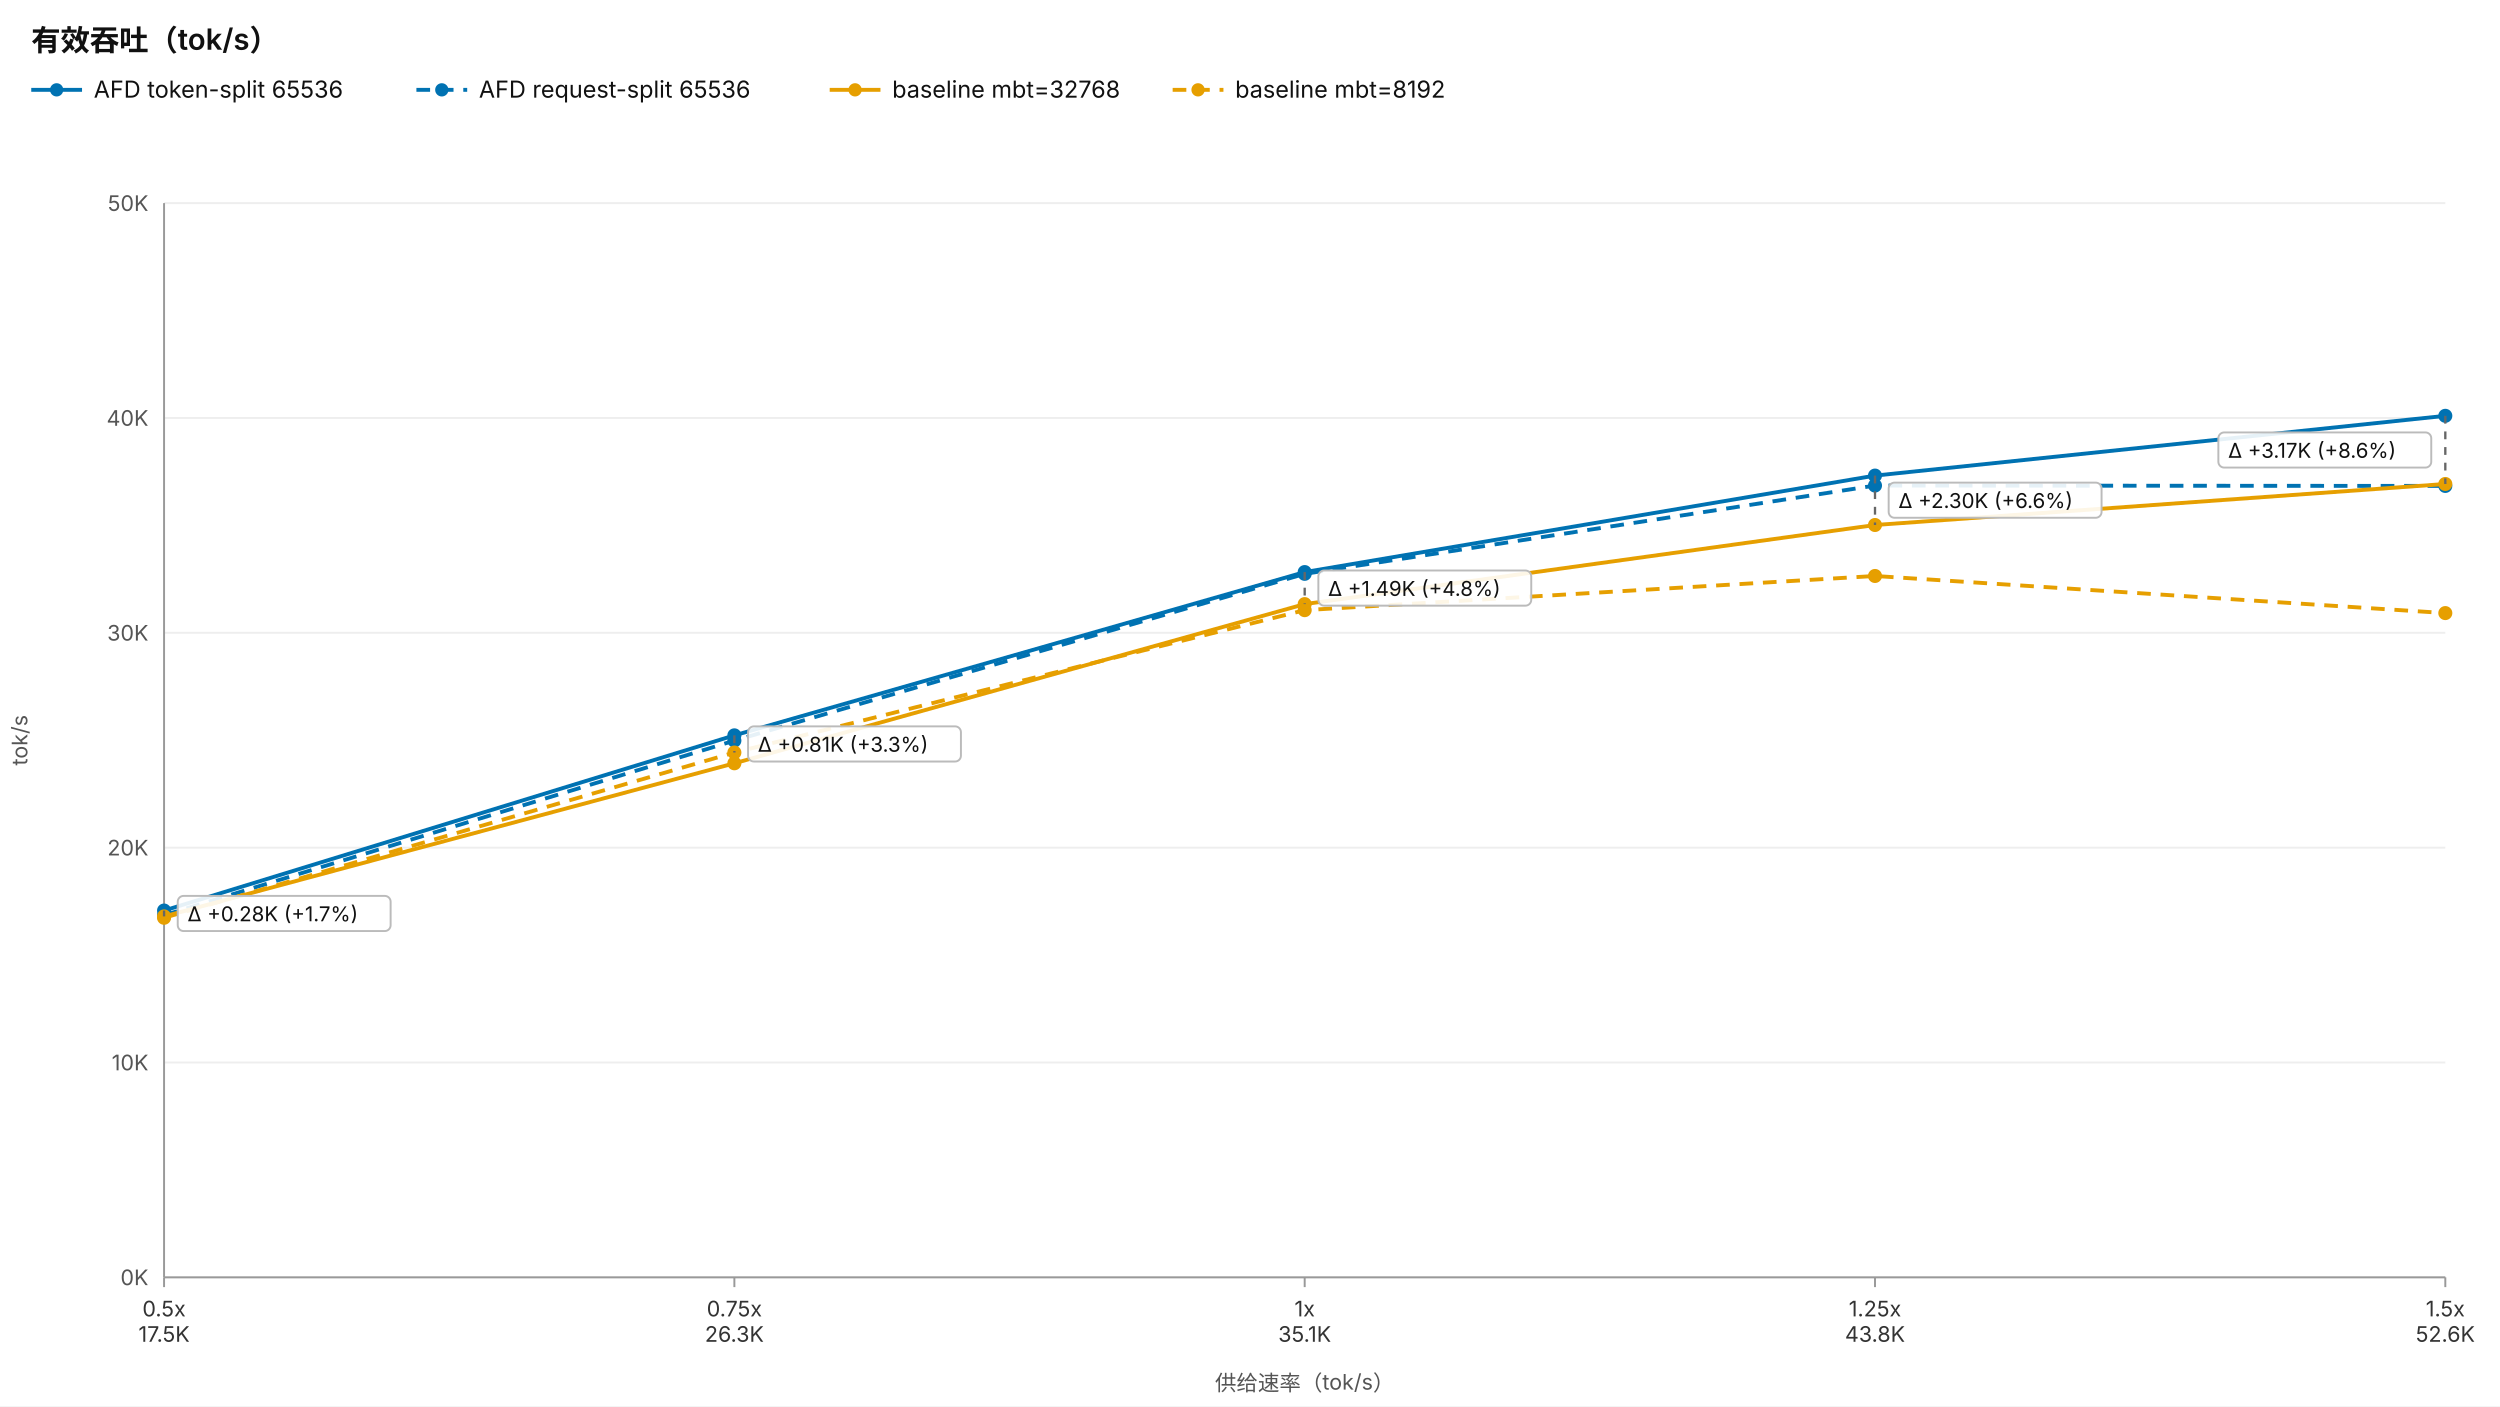
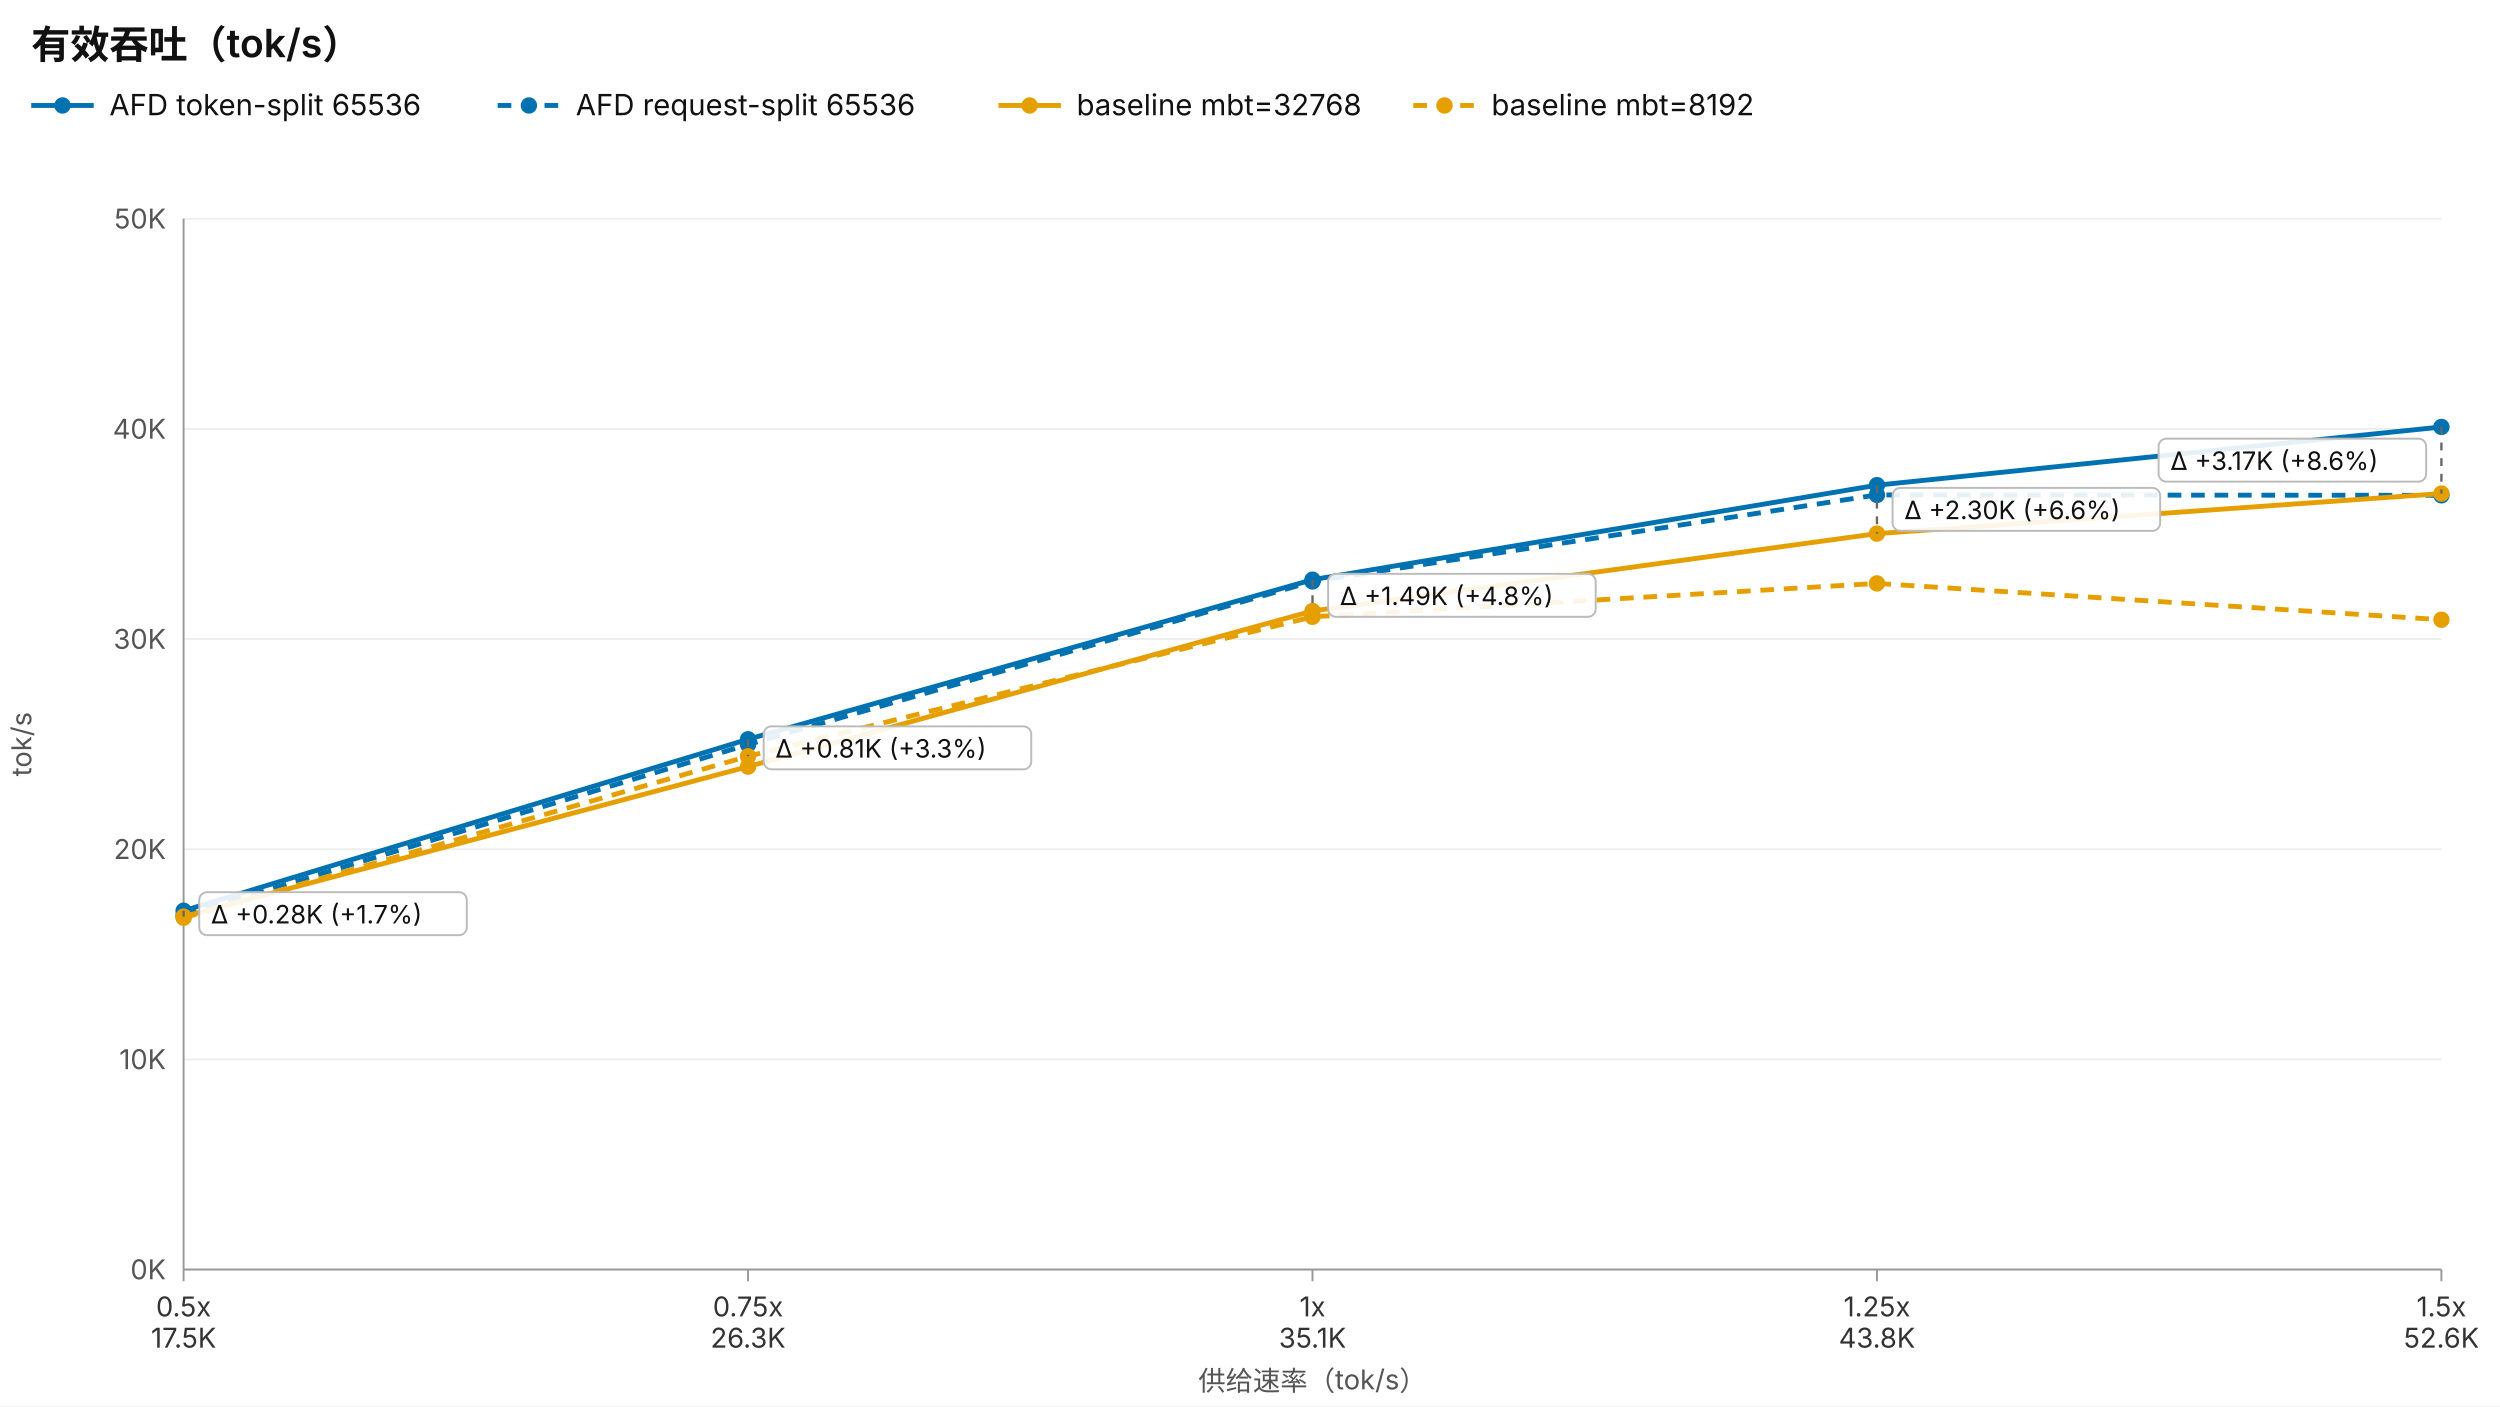
<svg xmlns="http://www.w3.org/2000/svg" width="1280" height="720" viewBox="0 0 1280 720" font-family="-apple-system,'Segoe UI',sans-serif">
  <rect width="1280" height="720" fill="#ffffff" />
-   <text x="16" y="26" font-size="15" font-weight="600" fill="#111">有效吞吐（tok/s）</text>
-   <line x1="16" y1="46" x2="42" y2="46" stroke="#0072B2" stroke-width="2" />
-   <circle cx="29" cy="46" r="3.4" fill="#0072B2" />
-   <text x="48" y="50" font-size="12" fill="#111">AFD token-split 65536</text>
-   <line x1="213.2" y1="46" x2="239.2" y2="46" stroke="#0072B2" stroke-width="2" stroke-dasharray="7 5" />
-   <circle cx="226.2" cy="46" r="3.4" fill="#0072B2" />
-   <text x="245.2" y="50" font-size="12" fill="#111">AFD request-split 65536</text>
-   <line x1="424.8" y1="46" x2="450.8" y2="46" stroke="#E69F00" stroke-width="2" />
-   <circle cx="437.8" cy="46" r="3.4" fill="#E69F00" />
-   <text x="456.8" y="50" font-size="12" fill="#111">baseline mbt=32768</text>
-   <line x1="600.4" y1="46" x2="626.4" y2="46" stroke="#E69F00" stroke-width="2" stroke-dasharray="7 5" />
-   <circle cx="613.4" cy="46" r="3.4" fill="#E69F00" />
-   <text x="632.4" y="50" font-size="12" fill="#111">baseline mbt=8192</text>
-   <line x1="84" y1="654.0" x2="1252" y2="654.0" stroke="#eee" />
-   <text x="76" y="658.0" font-size="11" fill="#555" text-anchor="end">0K</text>
-   <line x1="84" y1="544.0" x2="1252" y2="544.0" stroke="#eee" />
-   <text x="76" y="548.0" font-size="11" fill="#555" text-anchor="end">10K</text>
-   <line x1="84" y1="434.0" x2="1252" y2="434.0" stroke="#eee" />
-   <text x="76" y="438.0" font-size="11" fill="#555" text-anchor="end">20K</text>
-   <line x1="84" y1="324.0" x2="1252" y2="324.0" stroke="#eee" />
-   <text x="76" y="328.0" font-size="11" fill="#555" text-anchor="end">30K</text>
-   <line x1="84" y1="214.0" x2="1252" y2="214.0" stroke="#eee" />
-   <text x="76" y="218.0" font-size="11" fill="#555" text-anchor="end">40K</text>
-   <line x1="84" y1="104.0" x2="1252" y2="104.0" stroke="#eee" />
-   <text x="76" y="108.0" font-size="11" fill="#555" text-anchor="end">50K</text>
-   <line x1="84" y1="104" x2="84" y2="654" stroke="#999" />
-   <line x1="84" y1="654" x2="1252" y2="654" stroke="#999" />
-   <line x1="84.0" y1="654" x2="84.0" y2="659" stroke="#999" />
-   <text x="84.0" y="674" font-size="11" fill="#333" text-anchor="middle">0.5x<tspan x="84.0" dy="13">17.5K</tspan>
+   <text x="16" y="30" font-size="20" font-weight="600" fill="#111">有效吞吐（tok/s）</text>
+   <line x1="16" y1="54" x2="48" y2="54" stroke="#0072B2" stroke-width="2.5" />
+   <circle cx="32" cy="54" r="4.2" fill="#0072B2" />
+   <text x="56" y="59" font-size="15" fill="#111">AFD token-split 65536</text>
+   <line x1="254.8" y1="54" x2="286.8" y2="54" stroke="#0072B2" stroke-width="2.5" stroke-dasharray="7 5" />
+   <circle cx="270.8" cy="54" r="4.2" fill="#0072B2" />
+   <text x="294.8" y="59" font-size="15" fill="#111">AFD request-split 65536</text>
+   <line x1="511.2" y1="54" x2="543.2" y2="54" stroke="#E69F00" stroke-width="2.5" />
+   <circle cx="527.2" cy="54" r="4.2" fill="#E69F00" />
+   <text x="551.2" y="59" font-size="15" fill="#111">baseline mbt=32768</text>
+   <line x1="723.6" y1="54" x2="755.6" y2="54" stroke="#E69F00" stroke-width="2.5" stroke-dasharray="7 5" />
+   <circle cx="739.6" cy="54" r="4.2" fill="#E69F00" />
+   <text x="763.6" y="59" font-size="15" fill="#111">baseline mbt=8192</text>
+   <line x1="94" y1="650.0" x2="1250" y2="650.0" stroke="#eee" />
+   <text x="85" y="655.0" font-size="14" fill="#555" text-anchor="end">0K</text>
+   <line x1="94" y1="542.4" x2="1250" y2="542.4" stroke="#eee" />
+   <text x="85" y="547.4" font-size="14" fill="#555" text-anchor="end">10K</text>
+   <line x1="94" y1="434.8" x2="1250" y2="434.8" stroke="#eee" />
+   <text x="85" y="439.8" font-size="14" fill="#555" text-anchor="end">20K</text>
+   <line x1="94" y1="327.2" x2="1250" y2="327.2" stroke="#eee" />
+   <text x="85" y="332.2" font-size="14" fill="#555" text-anchor="end">30K</text>
+   <line x1="94" y1="219.6" x2="1250" y2="219.6" stroke="#eee" />
+   <text x="85" y="224.6" font-size="14" fill="#555" text-anchor="end">40K</text>
+   <line x1="94" y1="112.0" x2="1250" y2="112.0" stroke="#eee" />
+   <text x="85" y="117.0" font-size="14" fill="#555" text-anchor="end">50K</text>
+   <line x1="94" y1="112" x2="94" y2="650" stroke="#999" />
+   <line x1="94" y1="650" x2="1250" y2="650" stroke="#999" />
+   <line x1="94.0" y1="650" x2="94.0" y2="656" stroke="#999" />
+   <text x="94.0" y="674" font-size="14" fill="#333" text-anchor="middle">0.5x<tspan x="94.0" dy="16">17.5K</tspan>
  </text>
-   <line x1="376.0" y1="654" x2="376.0" y2="659" stroke="#999" />
-   <text x="376.0" y="674" font-size="11" fill="#333" text-anchor="middle">0.75x<tspan x="376.0" dy="13">26.3K</tspan>
+   <line x1="383.0" y1="650" x2="383.0" y2="656" stroke="#999" />
+   <text x="383.0" y="674" font-size="14" fill="#333" text-anchor="middle">0.75x<tspan x="383.0" dy="16">26.3K</tspan>
  </text>
-   <line x1="668.0" y1="654" x2="668.0" y2="659" stroke="#999" />
-   <text x="668.0" y="674" font-size="11" fill="#333" text-anchor="middle">1x<tspan x="668.0" dy="13">35.1K</tspan>
+   <line x1="672.0" y1="650" x2="672.0" y2="656" stroke="#999" />
+   <text x="672.0" y="674" font-size="14" fill="#333" text-anchor="middle">1x<tspan x="672.0" dy="16">35.1K</tspan>
  </text>
-   <line x1="960.0" y1="654" x2="960.0" y2="659" stroke="#999" />
-   <text x="960.0" y="674" font-size="11" fill="#333" text-anchor="middle">1.25x<tspan x="960.0" dy="13">43.8K</tspan>
+   <line x1="961.0" y1="650" x2="961.0" y2="656" stroke="#999" />
+   <text x="961.0" y="674" font-size="14" fill="#333" text-anchor="middle">1.25x<tspan x="961.0" dy="16">43.8K</tspan>
  </text>
-   <line x1="1252.0" y1="654" x2="1252.0" y2="659" stroke="#999" />
-   <text x="1252.0" y="674" font-size="11" fill="#333" text-anchor="middle">1.5x<tspan x="1252.0" dy="13">52.6K</tspan>
+   <line x1="1250.0" y1="650" x2="1250.0" y2="656" stroke="#999" />
+   <text x="1250.0" y="674" font-size="14" fill="#333" text-anchor="middle">1.5x<tspan x="1250.0" dy="16">52.6K</tspan>
  </text>
-   <text x="668" y="712" font-size="11" fill="#555" text-anchor="middle">供给速率（tok/s）</text>
-   <text x="14" y="379" font-size="11" fill="#555" text-anchor="middle" transform="rotate(-90 14 379)">tok/s</text>
-   <polyline points="84.0,466.2 376.0,376.5 668.0,292.9 960.0,243.5 1252.0,212.9" fill="none" stroke="#0072B2" stroke-width="2" />
-   <circle cx="84.0" cy="466.2" r="3.6" fill="#0072B2" />
-   <circle cx="376.0" cy="376.5" r="3.6" fill="#0072B2" />
-   <circle cx="668.0" cy="292.9" r="3.6" fill="#0072B2" />
-   <circle cx="960.0" cy="243.5" r="3.6" fill="#0072B2" />
-   <circle cx="1252.0" cy="212.9" r="3.6" fill="#0072B2" />
-   <polyline points="84.0,468.6 376.0,379.2 668.0,293.8 960.0,248.6 1252.0,248.8" fill="none" stroke="#0072B2" stroke-width="2" stroke-dasharray="7 5" />
-   <circle cx="84.0" cy="468.6" r="3.6" fill="#0072B2" />
-   <circle cx="376.0" cy="379.2" r="3.6" fill="#0072B2" />
-   <circle cx="668.0" cy="293.8" r="3.6" fill="#0072B2" />
-   <circle cx="960.0" cy="248.6" r="3.6" fill="#0072B2" />
-   <circle cx="1252.0" cy="248.8" r="3.6" fill="#0072B2" />
-   <polyline points="84.0,469.2 376.0,390.8 668.0,309.3 960.0,268.8 1252.0,247.8" fill="none" stroke="#E69F00" stroke-width="2" />
-   <circle cx="84.0" cy="469.2" r="3.6" fill="#E69F00" />
-   <circle cx="376.0" cy="390.8" r="3.6" fill="#E69F00" />
-   <circle cx="668.0" cy="309.3" r="3.6" fill="#E69F00" />
-   <circle cx="960.0" cy="268.8" r="3.6" fill="#E69F00" />
-   <circle cx="1252.0" cy="247.8" r="3.6" fill="#E69F00" />
-   <polyline points="84.0,469.9 376.0,385.3 668.0,312.4 960.0,294.9 1252.0,313.9" fill="none" stroke="#E69F00" stroke-width="2" stroke-dasharray="7 5" />
-   <circle cx="84.0" cy="469.9" r="3.6" fill="#E69F00" />
-   <circle cx="376.0" cy="385.3" r="3.6" fill="#E69F00" />
-   <circle cx="668.0" cy="312.4" r="3.6" fill="#E69F00" />
-   <circle cx="960.0" cy="294.9" r="3.6" fill="#E69F00" />
-   <circle cx="1252.0" cy="313.9" r="3.6" fill="#E69F00" />
-   <line x1="84.0" y1="466.2" x2="84.0" y2="469.2" stroke="#666" stroke-width="1.2" stroke-dasharray="4 4" />
-   <rect x="91.0" y="458.7" width="109" height="18" rx="3" fill="#ffffff" fill-opacity="0.9" stroke="#bbb" />
-   <text x="96.0" y="471.7" font-size="10.5" fill="#111">Δ +0.28K (+1.7%)</text>
-   <line x1="376.0" y1="376.5" x2="376.0" y2="385.3" stroke="#666" stroke-width="1.2" stroke-dasharray="4 4" />
-   <rect x="383.0" y="371.9" width="109" height="18" rx="3" fill="#ffffff" fill-opacity="0.9" stroke="#bbb" />
-   <text x="388.0" y="384.9" font-size="10.5" fill="#111">Δ +0.81K (+3.3%)</text>
-   <line x1="668.0" y1="292.9" x2="668.0" y2="309.3" stroke="#666" stroke-width="1.2" stroke-dasharray="4 4" />
-   <rect x="675.0" y="292.1" width="109" height="18" rx="3" fill="#ffffff" fill-opacity="0.9" stroke="#bbb" />
-   <text x="680.0" y="305.1" font-size="10.5" fill="#111">Δ +1.49K (+4.8%)</text>
-   <line x1="960.0" y1="243.5" x2="960.0" y2="268.8" stroke="#666" stroke-width="1.2" stroke-dasharray="4 4" />
-   <rect x="967.0" y="247.1" width="109" height="18" rx="3" fill="#ffffff" fill-opacity="0.9" stroke="#bbb" />
-   <text x="972.0" y="260.1" font-size="10.5" fill="#111">Δ +2.30K (+6.6%)</text>
-   <line x1="1252.0" y1="212.9" x2="1252.0" y2="247.8" stroke="#666" stroke-width="1.2" stroke-dasharray="4 4" />
-   <rect x="1135.8" y="221.4" width="109" height="18" rx="3" fill="#ffffff" fill-opacity="0.9" stroke="#bbb" />
-   <text x="1140.8" y="234.4" font-size="10.5" fill="#111">Δ +3.17K (+8.6%)</text>
+   <text x="672" y="712" font-size="14" fill="#555" text-anchor="middle">供给速率（tok/s）</text>
+   <text x="16" y="381" font-size="14" fill="#555" text-anchor="middle" transform="rotate(-90 16 381)">tok/s</text>
+   <polyline points="94.0,466.3 383.0,378.5 672.0,296.8 961.0,248.4 1250.0,218.6" fill="none" stroke="#0072B2" stroke-width="2.5" />
+   <circle cx="94.0" cy="466.3" r="4.2" fill="#0072B2" />
+   <circle cx="383.0" cy="378.5" r="4.2" fill="#0072B2" />
+   <circle cx="672.0" cy="296.8" r="4.2" fill="#0072B2" />
+   <circle cx="961.0" cy="248.4" r="4.2" fill="#0072B2" />
+   <circle cx="1250.0" cy="218.6" r="4.2" fill="#0072B2" />
+   <polyline points="94.0,468.7 383.0,381.2 672.0,297.7 961.0,253.4 1250.0,253.6" fill="none" stroke="#0072B2" stroke-width="2.5" stroke-dasharray="7 5" />
+   <circle cx="94.0" cy="468.7" r="4.2" fill="#0072B2" />
+   <circle cx="383.0" cy="381.2" r="4.2" fill="#0072B2" />
+   <circle cx="672.0" cy="297.7" r="4.2" fill="#0072B2" />
+   <circle cx="961.0" cy="253.4" r="4.2" fill="#0072B2" />
+   <circle cx="1250.0" cy="253.6" r="4.2" fill="#0072B2" />
+   <polyline points="94.0,469.3 383.0,392.5 672.0,312.8 961.0,273.2 1250.0,252.7" fill="none" stroke="#E69F00" stroke-width="2.5" />
+   <circle cx="94.0" cy="469.3" r="4.2" fill="#E69F00" />
+   <circle cx="383.0" cy="392.5" r="4.2" fill="#E69F00" />
+   <circle cx="672.0" cy="312.8" r="4.2" fill="#E69F00" />
+   <circle cx="961.0" cy="273.2" r="4.2" fill="#E69F00" />
+   <circle cx="1250.0" cy="252.7" r="4.2" fill="#E69F00" />
+   <polyline points="94.0,469.9 383.0,387.2 672.0,315.8 961.0,298.7 1250.0,317.3" fill="none" stroke="#E69F00" stroke-width="2.5" stroke-dasharray="7 5" />
+   <circle cx="94.0" cy="469.9" r="4.2" fill="#E69F00" />
+   <circle cx="383.0" cy="387.2" r="4.2" fill="#E69F00" />
+   <circle cx="672.0" cy="315.8" r="4.2" fill="#E69F00" />
+   <circle cx="961.0" cy="298.7" r="4.2" fill="#E69F00" />
+   <circle cx="1250.0" cy="317.3" r="4.2" fill="#E69F00" />
+   <line x1="94.0" y1="466.3" x2="94.0" y2="469.3" stroke="#666" stroke-width="1.2" stroke-dasharray="4 4" />
+   <rect x="102.0" y="456.8" width="137" height="22" rx="4" fill="#ffffff" fill-opacity="0.9" stroke="#bbb" />
+   <text x="108.0" y="472.8" font-size="13" fill="#111">Δ +0.28K (+1.7%)</text>
+   <line x1="383.0" y1="378.5" x2="383.0" y2="387.2" stroke="#666" stroke-width="1.2" stroke-dasharray="4 4" />
+   <rect x="391.0" y="371.9" width="137" height="22" rx="4" fill="#ffffff" fill-opacity="0.9" stroke="#bbb" />
+   <text x="397.0" y="387.9" font-size="13" fill="#111">Δ +0.81K (+3.3%)</text>
+   <line x1="672.0" y1="296.8" x2="672.0" y2="312.8" stroke="#666" stroke-width="1.2" stroke-dasharray="4 4" />
+   <rect x="680.0" y="293.8" width="137" height="22" rx="4" fill="#ffffff" fill-opacity="0.9" stroke="#bbb" />
+   <text x="686.0" y="309.8" font-size="13" fill="#111">Δ +1.49K (+4.8%)</text>
+   <line x1="961.0" y1="248.4" x2="961.0" y2="273.2" stroke="#666" stroke-width="1.2" stroke-dasharray="4 4" />
+   <rect x="969.0" y="249.8" width="137" height="22" rx="4" fill="#ffffff" fill-opacity="0.9" stroke="#bbb" />
+   <text x="975.0" y="265.8" font-size="13" fill="#111">Δ +2.30K (+6.6%)</text>
+   <line x1="1250.0" y1="218.6" x2="1250.0" y2="252.7" stroke="#666" stroke-width="1.2" stroke-dasharray="4 4" />
+   <rect x="1105.2" y="224.6" width="137" height="22" rx="4" fill="#ffffff" fill-opacity="0.9" stroke="#bbb" />
+   <text x="1111.2" y="240.6" font-size="13" fill="#111">Δ +3.17K (+8.6%)</text>
</svg>
